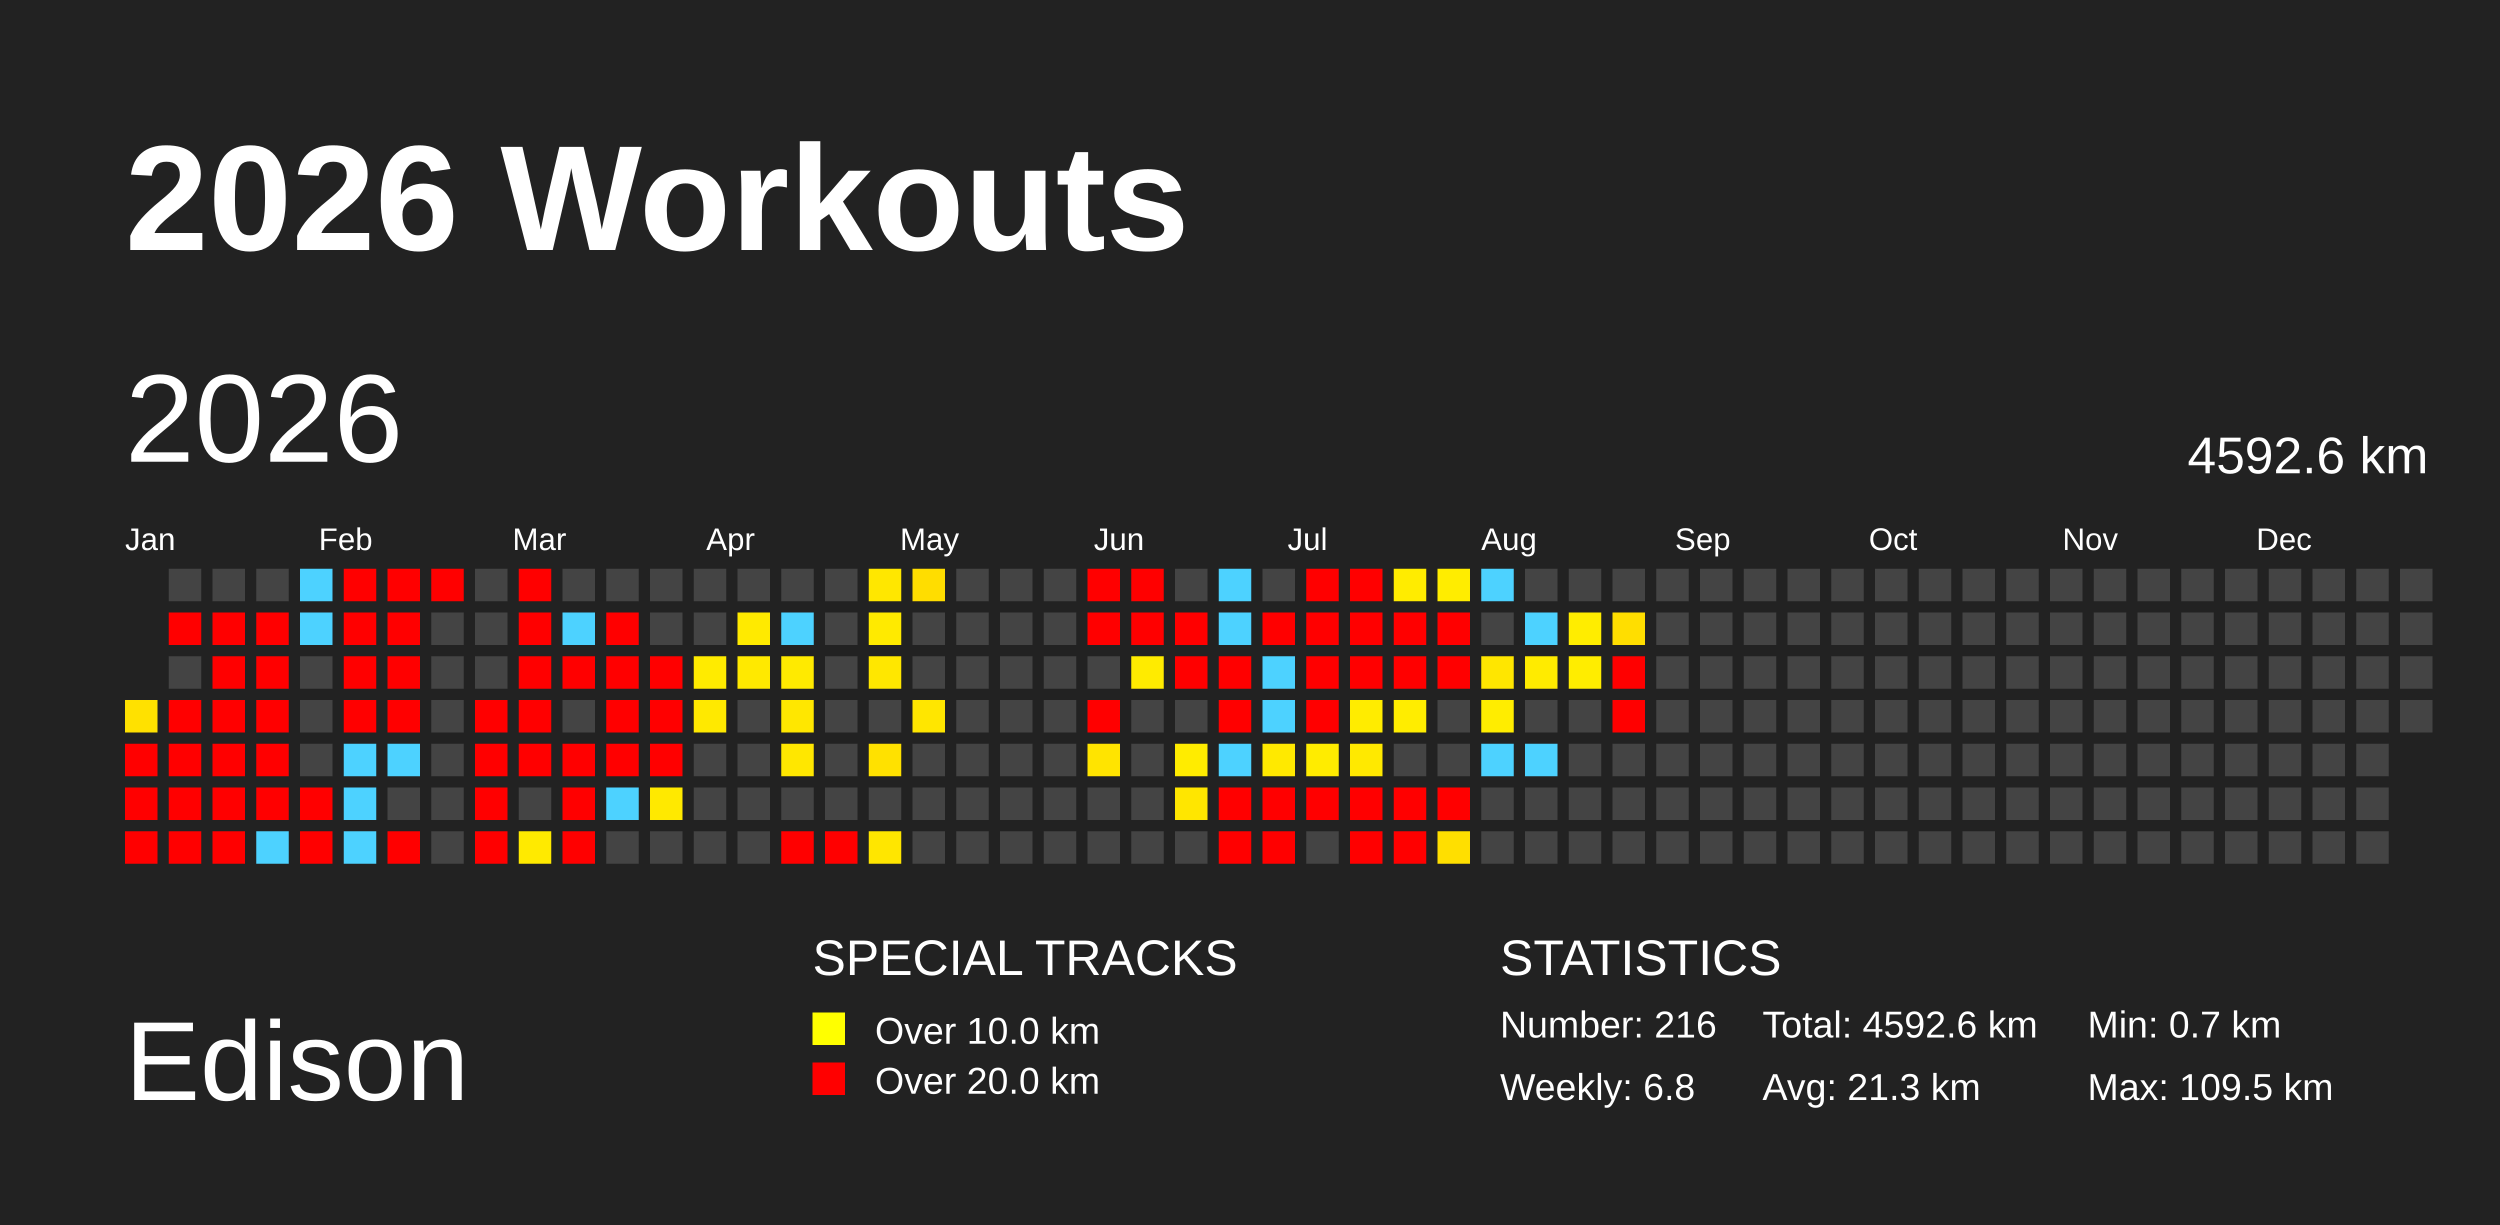
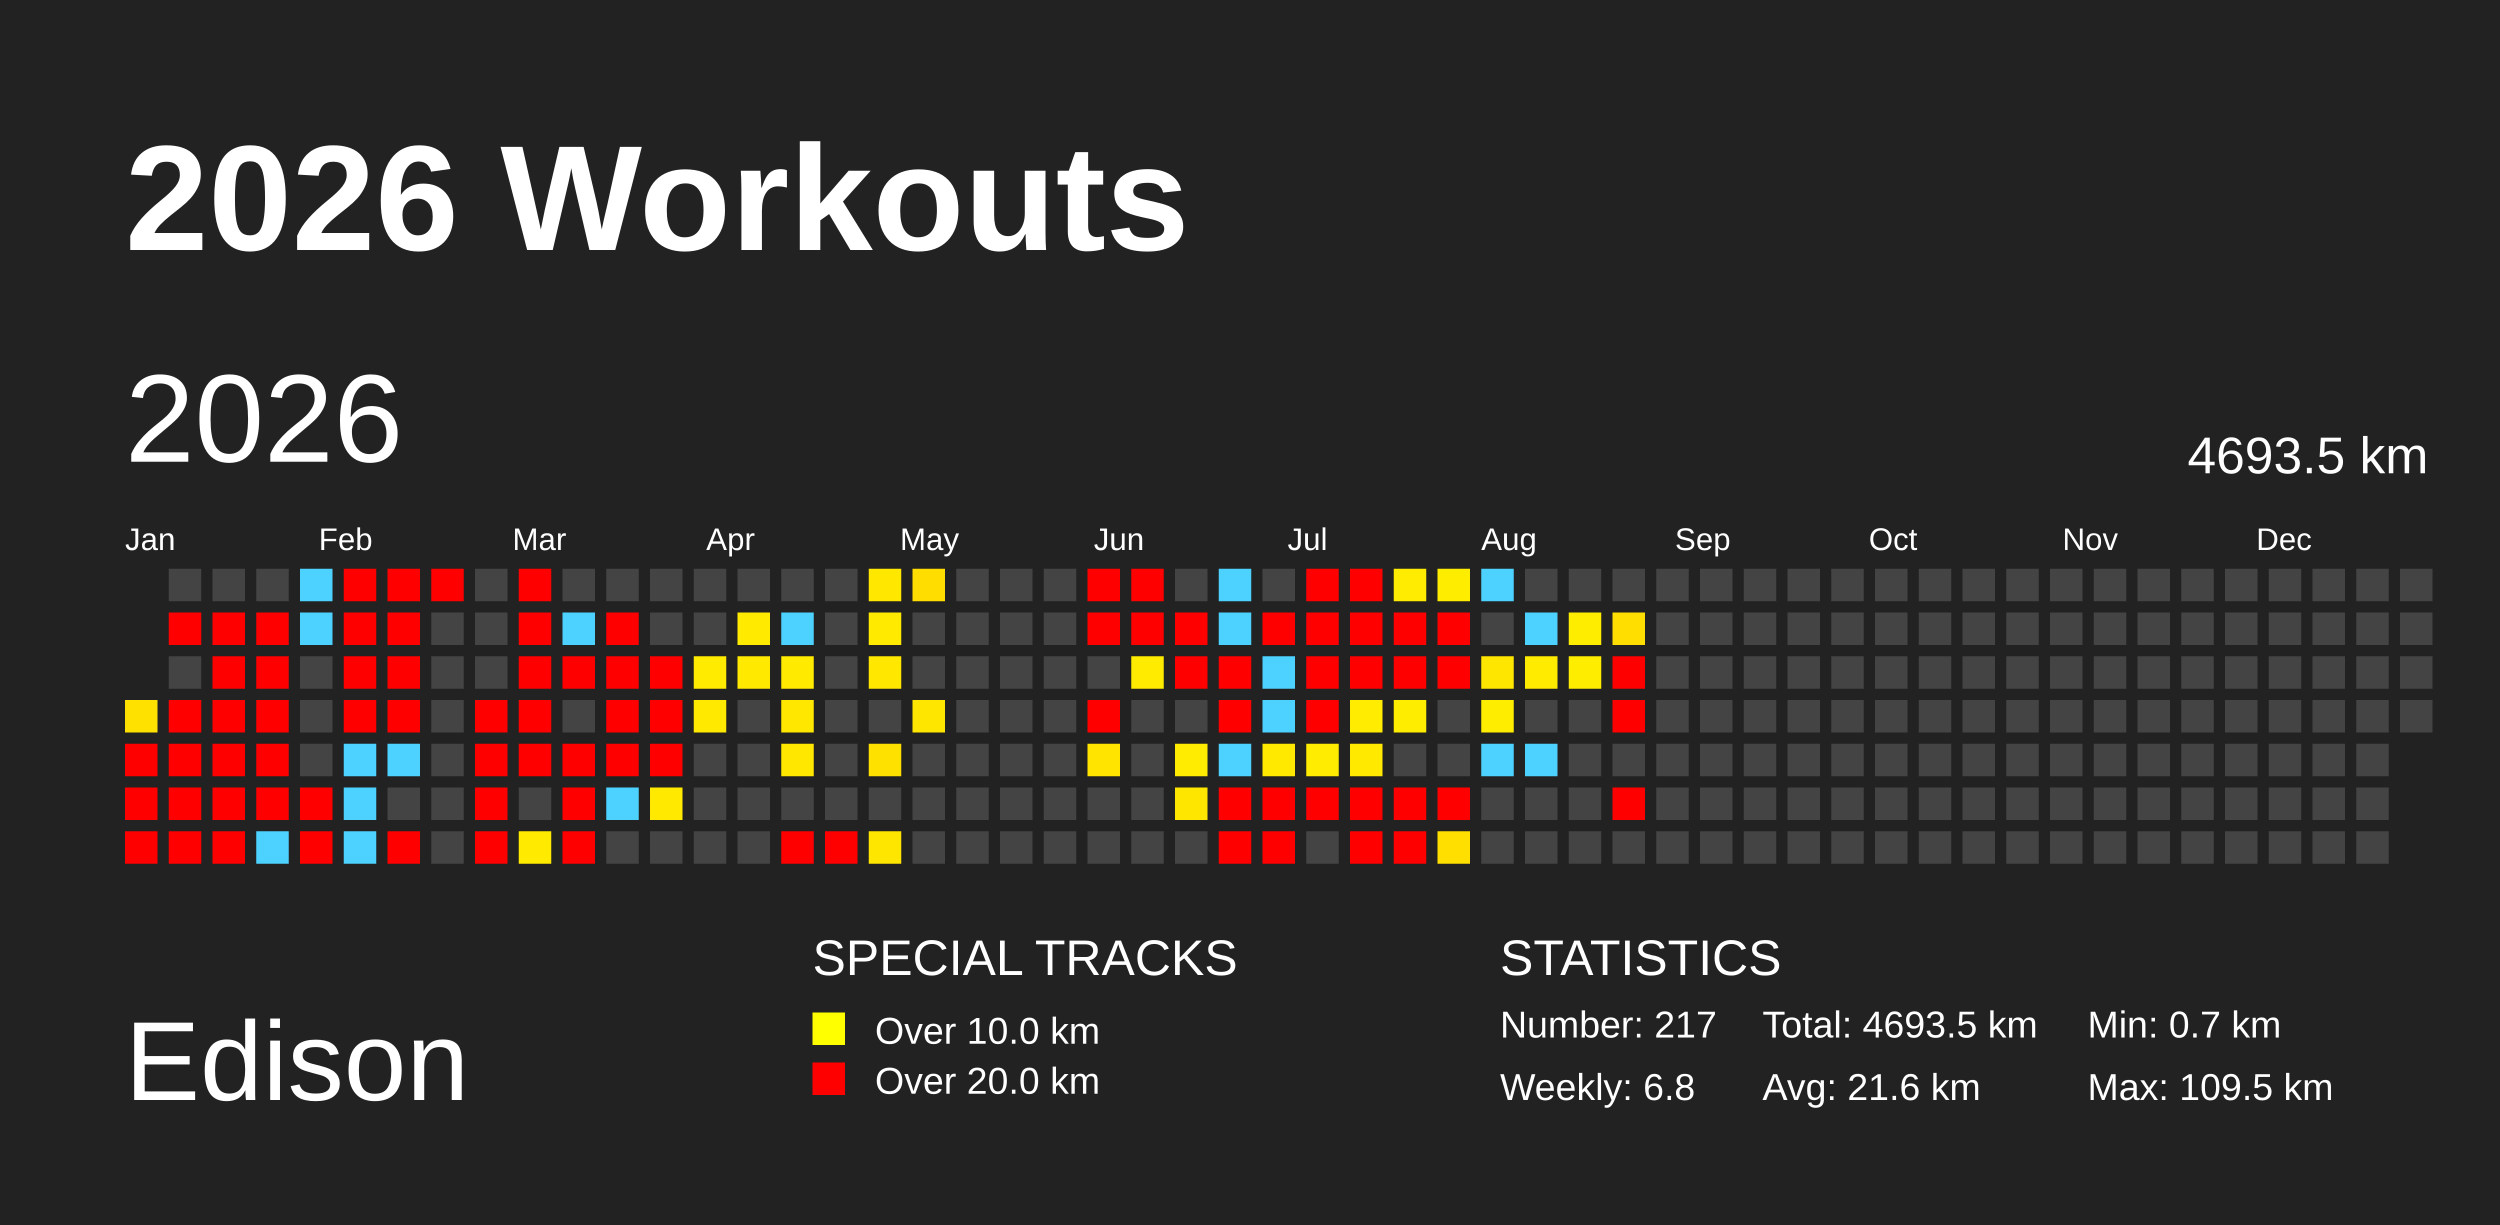
<svg xmlns="http://www.w3.org/2000/svg" baseProfile="full" height="98mm" version="1.1" viewBox="0,0,200,98" width="200mm">
  <defs />
  <rect fill="#222222" height="98" width="200" x="0" y="0" />
  <text fill="#FFFFFF" style="font-size:12px; font-family:Arial; font-weight:bold;" x="10" y="20">2026 Workouts</text>
  <text fill="#FFFFFF" style="font-size:9px; font-family:Arial" x="10" y="88">Edison</text>
  <text fill="#FFFFFF" style="font-size:4px; font-family:Arial" x="65" y="78">SPECIAL TRACKS</text>
  <rect fill="yellow" height="2.6" width="2.6" x="65" y="81" />
  <text fill="#FFFFFF" style="font-size:3px; font-family:Arial" x="70" y="83.5">Over 10.0 km</text>
  <rect fill="red" height="2.6" width="2.6" x="65" y="85" />
  <text fill="#FFFFFF" style="font-size:3px; font-family:Arial" x="70" y="87.5">Over 20.0 km</text>
  <text fill="#FFFFFF" style="font-size:4px; font-family:Arial" x="120" y="78">STATISTICS</text>
-   <text fill="#FFFFFF" style="font-size:3px; font-family:Arial" x="120" y="83">Number: 216</text>
+   <text fill="#FFFFFF" style="font-size:3px; font-family:Arial" x="120" y="83">Number: 217</text>
  <text fill="#FFFFFF" style="font-size:3px; font-family:Arial" x="120" y="88">Weekly: 6.8</text>
-   <text fill="#FFFFFF" style="font-size:3px; font-family:Arial" x="141" y="83">Total: 4592.6 km</text>
-   <text fill="#FFFFFF" style="font-size:3px; font-family:Arial" x="141" y="88">Avg: 21.3 km</text>
+   <text fill="#FFFFFF" style="font-size:3px; font-family:Arial" x="141" y="83">Total: 4693.5 km</text>
+   <text fill="#FFFFFF" style="font-size:3px; font-family:Arial" x="141" y="88">Avg: 21.6 km</text>
  <text fill="#FFFFFF" style="font-size:3px; font-family:Arial" x="167" y="83">Min: 0.7 km</text>
  <text fill="#FFFFFF" style="font-size:3px; font-family:Arial" x="167" y="88">Max: 109.5 km</text>
  <text dominant-baseline="hanging" fill="#FFFFFF" style="font-size:10.0px; font-family:Arial;" x="10" y="30">2026</text>
-   <text dominant-baseline="hanging" fill="#FFFFFF" style="font-size:4.125px; font-family:Arial;" x="175" y="35">4592.6 km</text>
+   <text dominant-baseline="hanging" fill="#FFFFFF" style="font-size:4.125px; font-family:Arial;" x="175" y="35">4693.5 km</text>
  <text fill="#FFFFFF" style="font-size:2.5px; font-family:Arial" x="10.0" y="44">Jan</text>
  <text fill="#FFFFFF" style="font-size:2.5px; font-family:Arial" x="25.5" y="44">Feb</text>
  <text fill="#FFFFFF" style="font-size:2.5px; font-family:Arial" x="41.0" y="44">Mar</text>
  <text fill="#FFFFFF" style="font-size:2.5px; font-family:Arial" x="56.5" y="44">Apr</text>
  <text fill="#FFFFFF" style="font-size:2.5px; font-family:Arial" x="72.0" y="44">May</text>
  <text fill="#FFFFFF" style="font-size:2.5px; font-family:Arial" x="87.5" y="44">Jun</text>
  <text fill="#FFFFFF" style="font-size:2.5px; font-family:Arial" x="103.0" y="44">Jul</text>
  <text fill="#FFFFFF" style="font-size:2.5px; font-family:Arial" x="118.5" y="44">Aug</text>
  <text fill="#FFFFFF" style="font-size:2.5px; font-family:Arial" x="134.0" y="44">Sep</text>
  <text fill="#FFFFFF" style="font-size:2.5px; font-family:Arial" x="149.5" y="44">Oct</text>
  <text fill="#FFFFFF" style="font-size:2.5px; font-family:Arial" x="165.0" y="44">Nov</text>
  <text fill="#FFFFFF" style="font-size:2.5px; font-family:Arial" x="180.5" y="44">Dec</text>
  <rect fill="#ffe100" height="2.6" width="2.6" x="10.0" y="56.0" />
  <rect fill="red" height="2.6" width="2.6" x="10.0" y="59.5" />
  <rect fill="red" height="2.6" width="2.6" x="10.0" y="63.0" />
  <rect fill="red" height="2.6" width="2.6" x="10.0" y="66.5" />
  <rect fill="#444444" height="2.6" width="2.6" x="13.5" y="45.5" />
  <rect fill="red" height="2.6" width="2.6" x="13.5" y="49.0" />
  <rect fill="#444444" height="2.6" width="2.6" x="13.5" y="52.5" />
  <rect fill="red" height="2.6" width="2.6" x="13.5" y="56.0" />
  <rect fill="red" height="2.6" width="2.6" x="13.5" y="59.5" />
  <rect fill="red" height="2.6" width="2.6" x="13.5" y="63.0" />
  <rect fill="red" height="2.6" width="2.6" x="13.5" y="66.5" />
  <rect fill="#444444" height="2.6" width="2.6" x="17.0" y="45.5" />
  <rect fill="red" height="2.6" width="2.6" x="17.0" y="49.0" />
  <rect fill="red" height="2.6" width="2.6" x="17.0" y="52.5" />
  <rect fill="red" height="2.6" width="2.6" x="17.0" y="56.0" />
  <rect fill="red" height="2.6" width="2.6" x="17.0" y="59.5" />
  <rect fill="red" height="2.6" width="2.6" x="17.0" y="63.0" />
  <rect fill="red" height="2.6" width="2.6" x="17.0" y="66.5" />
  <rect fill="#444444" height="2.6" width="2.6" x="20.5" y="45.5" />
  <rect fill="red" height="2.6" width="2.6" x="20.5" y="49.0" />
  <rect fill="red" height="2.6" width="2.6" x="20.5" y="52.5" />
  <rect fill="red" height="2.6" width="2.6" x="20.5" y="56.0" />
  <rect fill="red" height="2.6" width="2.6" x="20.5" y="59.5" />
  <rect fill="red" height="2.6" width="2.6" x="20.5" y="63.0" />
  <rect fill="#4dd2ff" height="2.6" width="2.6" x="20.5" y="66.5" />
  <rect fill="#4dd2ff" height="2.6" width="2.6" x="24.0" y="45.5" />
  <rect fill="#4dd2ff" height="2.6" width="2.6" x="24.0" y="49.0" />
  <rect fill="#444444" height="2.6" width="2.6" x="24.0" y="52.5" />
  <rect fill="#444444" height="2.6" width="2.6" x="24.0" y="56.0" />
  <rect fill="#444444" height="2.6" width="2.6" x="24.0" y="59.5" />
  <rect fill="red" height="2.6" width="2.6" x="24.0" y="63.0" />
  <rect fill="red" height="2.6" width="2.6" x="24.0" y="66.5" />
  <rect fill="red" height="2.6" width="2.6" x="27.5" y="45.5" />
  <rect fill="red" height="2.6" width="2.6" x="27.5" y="49.0" />
  <rect fill="red" height="2.6" width="2.6" x="27.5" y="52.5" />
  <rect fill="red" height="2.6" width="2.6" x="27.5" y="56.0" />
  <rect fill="#4dd2ff" height="2.6" width="2.6" x="27.5" y="59.5" />
  <rect fill="#4dd2ff" height="2.6" width="2.6" x="27.5" y="63.0" />
  <rect fill="#4dd2ff" height="2.6" width="2.6" x="27.5" y="66.5" />
  <rect fill="red" height="2.6" width="2.6" x="31.0" y="45.5" />
  <rect fill="red" height="2.6" width="2.6" x="31.0" y="49.0" />
  <rect fill="red" height="2.6" width="2.6" x="31.0" y="52.5" />
  <rect fill="red" height="2.6" width="2.6" x="31.0" y="56.0" />
  <rect fill="#4dd2ff" height="2.6" width="2.6" x="31.0" y="59.5" />
  <rect fill="#444444" height="2.6" width="2.6" x="31.0" y="63.0" />
  <rect fill="red" height="2.6" width="2.6" x="31.0" y="66.5" />
  <rect fill="red" height="2.6" width="2.6" x="34.5" y="45.5" />
  <rect fill="#444444" height="2.6" width="2.6" x="34.5" y="49.0" />
  <rect fill="#444444" height="2.6" width="2.6" x="34.5" y="52.5" />
  <rect fill="#444444" height="2.6" width="2.6" x="34.5" y="56.0" />
  <rect fill="#444444" height="2.6" width="2.6" x="34.5" y="59.5" />
  <rect fill="#444444" height="2.6" width="2.6" x="34.5" y="63.0" />
  <rect fill="#444444" height="2.6" width="2.6" x="34.5" y="66.5" />
  <rect fill="#444444" height="2.6" width="2.6" x="38.0" y="45.5" />
  <rect fill="#444444" height="2.6" width="2.6" x="38.0" y="49.0" />
  <rect fill="#444444" height="2.6" width="2.6" x="38.0" y="52.5" />
  <rect fill="red" height="2.6" width="2.6" x="38.0" y="56.0" />
  <rect fill="red" height="2.6" width="2.6" x="38.0" y="59.5" />
  <rect fill="red" height="2.6" width="2.6" x="38.0" y="63.0" />
  <rect fill="red" height="2.6" width="2.6" x="38.0" y="66.5" />
  <rect fill="red" height="2.6" width="2.6" x="41.5" y="45.5" />
  <rect fill="red" height="2.6" width="2.6" x="41.5" y="49.0" />
  <rect fill="red" height="2.6" width="2.6" x="41.5" y="52.5" />
  <rect fill="red" height="2.6" width="2.6" x="41.5" y="56.0" />
  <rect fill="red" height="2.6" width="2.6" x="41.5" y="59.5" />
  <rect fill="#444444" height="2.6" width="2.6" x="41.5" y="63.0" />
  <rect fill="#ffea00" height="2.6" width="2.6" x="41.5" y="66.5" />
  <rect fill="#444444" height="2.6" width="2.6" x="45.0" y="45.5" />
  <rect fill="#4dd2ff" height="2.6" width="2.6" x="45.0" y="49.0" />
  <rect fill="red" height="2.6" width="2.6" x="45.0" y="52.5" />
  <rect fill="#444444" height="2.6" width="2.6" x="45.0" y="56.0" />
  <rect fill="red" height="2.6" width="2.6" x="45.0" y="59.5" />
  <rect fill="red" height="2.6" width="2.6" x="45.0" y="63.0" />
  <rect fill="red" height="2.6" width="2.6" x="45.0" y="66.5" />
  <rect fill="#444444" height="2.6" width="2.6" x="48.5" y="45.5" />
  <rect fill="red" height="2.6" width="2.6" x="48.5" y="49.0" />
  <rect fill="red" height="2.6" width="2.6" x="48.5" y="52.5" />
  <rect fill="red" height="2.6" width="2.6" x="48.5" y="56.0" />
  <rect fill="red" height="2.6" width="2.6" x="48.5" y="59.5" />
  <rect fill="#4dd2ff" height="2.6" width="2.6" x="48.5" y="63.0" />
  <rect fill="#444444" height="2.6" width="2.6" x="48.5" y="66.5" />
  <rect fill="#444444" height="2.6" width="2.6" x="52.0" y="45.5" />
  <rect fill="#444444" height="2.6" width="2.6" x="52.0" y="49.0" />
  <rect fill="red" height="2.6" width="2.6" x="52.0" y="52.5" />
  <rect fill="red" height="2.6" width="2.6" x="52.0" y="56.0" />
  <rect fill="red" height="2.6" width="2.6" x="52.0" y="59.5" />
  <rect fill="#ffe900" height="2.6" width="2.6" x="52.0" y="63.0" />
  <rect fill="#444444" height="2.6" width="2.6" x="52.0" y="66.5" />
  <rect fill="#444444" height="2.6" width="2.6" x="55.5" y="45.5" />
  <rect fill="#444444" height="2.6" width="2.6" x="55.5" y="49.0" />
  <rect fill="#ffeb00" height="2.6" width="2.6" x="55.5" y="52.5" />
  <rect fill="#ffe900" height="2.6" width="2.6" x="55.5" y="56.0" />
  <rect fill="#444444" height="2.6" width="2.6" x="55.5" y="59.5" />
  <rect fill="#444444" height="2.6" width="2.6" x="55.5" y="63.0" />
  <rect fill="#444444" height="2.6" width="2.6" x="55.5" y="66.5" />
  <rect fill="#444444" height="2.6" width="2.6" x="59.0" y="45.5" />
  <rect fill="#ffea00" height="2.6" width="2.6" x="59.0" y="49.0" />
  <rect fill="#ffe900" height="2.6" width="2.6" x="59.0" y="52.5" />
  <rect fill="#444444" height="2.6" width="2.6" x="59.0" y="56.0" />
  <rect fill="#444444" height="2.6" width="2.6" x="59.0" y="59.5" />
  <rect fill="#444444" height="2.6" width="2.6" x="59.0" y="63.0" />
  <rect fill="#444444" height="2.6" width="2.6" x="59.0" y="66.5" />
  <rect fill="#444444" height="2.6" width="2.6" x="62.5" y="45.5" />
  <rect fill="#4dd2ff" height="2.6" width="2.6" x="62.5" y="49.0" />
  <rect fill="#ffea00" height="2.6" width="2.6" x="62.5" y="52.5" />
  <rect fill="#ffe700" height="2.6" width="2.6" x="62.5" y="56.0" />
  <rect fill="#ffe700" height="2.6" width="2.6" x="62.5" y="59.5" />
  <rect fill="#444444" height="2.6" width="2.6" x="62.5" y="63.0" />
  <rect fill="red" height="2.6" width="2.6" x="62.5" y="66.5" />
  <rect fill="#444444" height="2.6" width="2.6" x="66.0" y="45.5" />
  <rect fill="#444444" height="2.6" width="2.6" x="66.0" y="49.0" />
  <rect fill="#444444" height="2.6" width="2.6" x="66.0" y="52.5" />
  <rect fill="#444444" height="2.6" width="2.6" x="66.0" y="56.0" />
  <rect fill="#444444" height="2.6" width="2.6" x="66.0" y="59.5" />
  <rect fill="#444444" height="2.6" width="2.6" x="66.0" y="63.0" />
  <rect fill="red" height="2.6" width="2.6" x="66.0" y="66.5" />
  <rect fill="#ffe700" height="2.6" width="2.6" x="69.5" y="45.5" />
  <rect fill="#ffea00" height="2.6" width="2.6" x="69.5" y="49.0" />
  <rect fill="#ffe700" height="2.6" width="2.6" x="69.5" y="52.5" />
  <rect fill="#444444" height="2.6" width="2.6" x="69.5" y="56.0" />
  <rect fill="#ffe100" height="2.6" width="2.6" x="69.5" y="59.5" />
  <rect fill="#444444" height="2.6" width="2.6" x="69.5" y="63.0" />
  <rect fill="#ffe600" height="2.6" width="2.6" x="69.5" y="66.5" />
  <rect fill="#ffdd00" height="2.6" width="2.6" x="73.0" y="45.5" />
  <rect fill="#444444" height="2.6" width="2.6" x="73.0" y="49.0" />
  <rect fill="#444444" height="2.6" width="2.6" x="73.0" y="52.5" />
  <rect fill="#ffe600" height="2.6" width="2.6" x="73.0" y="56.0" />
  <rect fill="#444444" height="2.6" width="2.6" x="73.0" y="59.5" />
  <rect fill="#444444" height="2.6" width="2.6" x="73.0" y="63.0" />
  <rect fill="#444444" height="2.6" width="2.6" x="73.0" y="66.5" />
  <rect fill="#444444" height="2.6" width="2.6" x="76.5" y="45.5" />
  <rect fill="#444444" height="2.6" width="2.6" x="76.5" y="49.0" />
  <rect fill="#444444" height="2.6" width="2.6" x="76.5" y="52.5" />
  <rect fill="#444444" height="2.6" width="2.6" x="76.5" y="56.0" />
  <rect fill="#444444" height="2.6" width="2.6" x="76.5" y="59.5" />
  <rect fill="#444444" height="2.6" width="2.6" x="76.5" y="63.0" />
  <rect fill="#444444" height="2.6" width="2.6" x="76.5" y="66.5" />
  <rect fill="#444444" height="2.6" width="2.6" x="80.0" y="45.5" />
  <rect fill="#444444" height="2.6" width="2.6" x="80.0" y="49.0" />
  <rect fill="#444444" height="2.6" width="2.6" x="80.0" y="52.5" />
  <rect fill="#444444" height="2.6" width="2.6" x="80.0" y="56.0" />
  <rect fill="#444444" height="2.6" width="2.6" x="80.0" y="59.5" />
  <rect fill="#444444" height="2.6" width="2.6" x="80.0" y="63.0" />
  <rect fill="#444444" height="2.6" width="2.6" x="80.0" y="66.5" />
  <rect fill="#444444" height="2.6" width="2.6" x="83.5" y="45.5" />
  <rect fill="#444444" height="2.6" width="2.6" x="83.5" y="49.0" />
  <rect fill="#444444" height="2.6" width="2.6" x="83.5" y="52.5" />
  <rect fill="#444444" height="2.6" width="2.6" x="83.5" y="56.0" />
  <rect fill="#444444" height="2.6" width="2.6" x="83.5" y="59.5" />
  <rect fill="#444444" height="2.6" width="2.6" x="83.5" y="63.0" />
  <rect fill="#444444" height="2.6" width="2.6" x="83.5" y="66.5" />
  <rect fill="red" height="2.6" width="2.6" x="87.0" y="45.5" />
  <rect fill="red" height="2.6" width="2.6" x="87.0" y="49.0" />
  <rect fill="#444444" height="2.6" width="2.6" x="87.0" y="52.5" />
  <rect fill="red" height="2.6" width="2.6" x="87.0" y="56.0" />
  <rect fill="#ffe400" height="2.6" width="2.6" x="87.0" y="59.5" />
  <rect fill="#444444" height="2.6" width="2.6" x="87.0" y="63.0" />
  <rect fill="#444444" height="2.6" width="2.6" x="87.0" y="66.5" />
  <rect fill="red" height="2.6" width="2.6" x="90.5" y="45.5" />
  <rect fill="red" height="2.6" width="2.6" x="90.5" y="49.0" />
  <rect fill="#ffeb00" height="2.6" width="2.6" x="90.5" y="52.5" />
  <rect fill="#444444" height="2.6" width="2.6" x="90.5" y="56.0" />
  <rect fill="#444444" height="2.6" width="2.6" x="90.5" y="59.5" />
  <rect fill="#444444" height="2.6" width="2.6" x="90.5" y="63.0" />
  <rect fill="#444444" height="2.6" width="2.6" x="90.5" y="66.5" />
  <rect fill="#444444" height="2.6" width="2.6" x="94.0" y="45.5" />
  <rect fill="red" height="2.6" width="2.6" x="94.0" y="49.0" />
  <rect fill="red" height="2.6" width="2.6" x="94.0" y="52.5" />
  <rect fill="#444444" height="2.6" width="2.6" x="94.0" y="56.0" />
  <rect fill="#ffec00" height="2.6" width="2.6" x="94.0" y="59.5" />
  <rect fill="#ffe600" height="2.6" width="2.6" x="94.0" y="63.0" />
  <rect fill="#444444" height="2.6" width="2.6" x="94.0" y="66.5" />
  <rect fill="#4dd2ff" height="2.6" width="2.6" x="97.5" y="45.5" />
  <rect fill="#4dd2ff" height="2.6" width="2.6" x="97.5" y="49.0" />
  <rect fill="red" height="2.6" width="2.6" x="97.5" y="52.5" />
  <rect fill="red" height="2.6" width="2.6" x="97.5" y="56.0" />
  <rect fill="#4dd2ff" height="2.6" width="2.6" x="97.5" y="59.5" />
  <rect fill="red" height="2.6" width="2.6" x="97.5" y="63.0" />
  <rect fill="red" height="2.6" width="2.6" x="97.5" y="66.5" />
  <rect fill="#444444" height="2.6" width="2.6" x="101.0" y="45.5" />
  <rect fill="red" height="2.6" width="2.6" x="101.0" y="49.0" />
  <rect fill="#4dd2ff" height="2.6" width="2.6" x="101.0" y="52.5" />
  <rect fill="#4dd2ff" height="2.6" width="2.6" x="101.0" y="56.0" />
  <rect fill="#ffe900" height="2.6" width="2.6" x="101.0" y="59.5" />
  <rect fill="red" height="2.6" width="2.6" x="101.0" y="63.0" />
  <rect fill="red" height="2.6" width="2.6" x="101.0" y="66.5" />
  <rect fill="red" height="2.6" width="2.6" x="104.5" y="45.5" />
  <rect fill="red" height="2.6" width="2.6" x="104.5" y="49.0" />
  <rect fill="red" height="2.6" width="2.6" x="104.5" y="52.5" />
  <rect fill="red" height="2.6" width="2.6" x="104.5" y="56.0" />
  <rect fill="#ffec00" height="2.6" width="2.6" x="104.5" y="59.5" />
  <rect fill="red" height="2.6" width="2.6" x="104.5" y="63.0" />
  <rect fill="#444444" height="2.6" width="2.6" x="104.5" y="66.5" />
  <rect fill="red" height="2.6" width="2.6" x="108.0" y="45.5" />
  <rect fill="red" height="2.6" width="2.6" x="108.0" y="49.0" />
  <rect fill="red" height="2.6" width="2.6" x="108.0" y="52.5" />
  <rect fill="#ffec00" height="2.6" width="2.6" x="108.0" y="56.0" />
  <rect fill="#ffe900" height="2.6" width="2.6" x="108.0" y="59.5" />
  <rect fill="red" height="2.6" width="2.6" x="108.0" y="63.0" />
  <rect fill="red" height="2.6" width="2.6" x="108.0" y="66.5" />
  <rect fill="#ffec00" height="2.6" width="2.6" x="111.5" y="45.5" />
  <rect fill="red" height="2.6" width="2.6" x="111.5" y="49.0" />
  <rect fill="red" height="2.6" width="2.6" x="111.5" y="52.5" />
  <rect fill="#ffed00" height="2.6" width="2.6" x="111.5" y="56.0" />
  <rect fill="#444444" height="2.6" width="2.6" x="111.5" y="59.5" />
  <rect fill="red" height="2.6" width="2.6" x="111.5" y="63.0" />
  <rect fill="red" height="2.6" width="2.6" x="111.5" y="66.5" />
  <rect fill="#ffed00" height="2.6" width="2.6" x="115.0" y="45.5" />
  <rect fill="red" height="2.6" width="2.6" x="115.0" y="49.0" />
  <rect fill="red" height="2.6" width="2.6" x="115.0" y="52.5" />
  <rect fill="#444444" height="2.6" width="2.6" x="115.0" y="56.0" />
  <rect fill="#444444" height="2.6" width="2.6" x="115.0" y="59.5" />
  <rect fill="red" height="2.6" width="2.6" x="115.0" y="63.0" />
  <rect fill="#ffdf00" height="2.6" width="2.6" x="115.0" y="66.5" />
  <rect fill="#4dd2ff" height="2.6" width="2.6" x="118.5" y="45.5" />
  <rect fill="#444444" height="2.6" width="2.6" x="118.5" y="49.0" />
  <rect fill="#ffe600" height="2.6" width="2.6" x="118.5" y="52.5" />
  <rect fill="#ffed00" height="2.6" width="2.6" x="118.5" y="56.0" />
  <rect fill="#4dd2ff" height="2.6" width="2.6" x="118.5" y="59.5" />
  <rect fill="#444444" height="2.6" width="2.6" x="118.5" y="63.0" />
  <rect fill="#444444" height="2.6" width="2.6" x="118.5" y="66.5" />
  <rect fill="#444444" height="2.6" width="2.6" x="122.0" y="45.5" />
  <rect fill="#4dd2ff" height="2.6" width="2.6" x="122.0" y="49.0" />
  <rect fill="#ffeb00" height="2.6" width="2.6" x="122.0" y="52.5" />
  <rect fill="#444444" height="2.6" width="2.6" x="122.0" y="56.0" />
  <rect fill="#4dd2ff" height="2.6" width="2.6" x="122.0" y="59.5" />
  <rect fill="#444444" height="2.6" width="2.6" x="122.0" y="63.0" />
  <rect fill="#444444" height="2.6" width="2.6" x="122.0" y="66.5" />
  <rect fill="#444444" height="2.6" width="2.6" x="125.5" y="45.5" />
  <rect fill="#ffed00" height="2.6" width="2.6" x="125.5" y="49.0" />
  <rect fill="#ffed00" height="2.6" width="2.6" x="125.5" y="52.5" />
  <rect fill="#444444" height="2.6" width="2.6" x="125.5" y="56.0" />
  <rect fill="#444444" height="2.6" width="2.6" x="125.5" y="59.5" />
  <rect fill="#444444" height="2.6" width="2.6" x="125.5" y="63.0" />
  <rect fill="#444444" height="2.6" width="2.6" x="125.5" y="66.5" />
  <rect fill="#444444" height="2.6" width="2.6" x="129.0" y="45.5" />
  <rect fill="#ffde00" height="2.6" width="2.6" x="129.0" y="49.0" />
  <rect fill="red" height="2.6" width="2.6" x="129.0" y="52.5" />
  <rect fill="red" height="2.6" width="2.6" x="129.0" y="56.0" />
  <rect fill="#444444" height="2.6" width="2.6" x="129.0" y="59.5" />
-   <rect fill="#444444" height="2.6" width="2.6" x="129.0" y="63.0" />
+   <rect fill="red" height="2.6" width="2.6" x="129.0" y="63.0" />
  <rect fill="#444444" height="2.6" width="2.6" x="129.0" y="66.5" />
  <rect fill="#444444" height="2.6" width="2.6" x="132.5" y="45.5" />
  <rect fill="#444444" height="2.6" width="2.6" x="132.5" y="49.0" />
  <rect fill="#444444" height="2.6" width="2.6" x="132.5" y="52.5" />
  <rect fill="#444444" height="2.6" width="2.6" x="132.5" y="56.0" />
  <rect fill="#444444" height="2.6" width="2.6" x="132.5" y="59.5" />
  <rect fill="#444444" height="2.6" width="2.6" x="132.5" y="63.0" />
  <rect fill="#444444" height="2.6" width="2.6" x="132.5" y="66.5" />
  <rect fill="#444444" height="2.6" width="2.6" x="136.0" y="45.5" />
  <rect fill="#444444" height="2.6" width="2.6" x="136.0" y="49.0" />
  <rect fill="#444444" height="2.6" width="2.6" x="136.0" y="52.5" />
  <rect fill="#444444" height="2.6" width="2.6" x="136.0" y="56.0" />
  <rect fill="#444444" height="2.6" width="2.6" x="136.0" y="59.5" />
  <rect fill="#444444" height="2.6" width="2.6" x="136.0" y="63.0" />
  <rect fill="#444444" height="2.6" width="2.6" x="136.0" y="66.5" />
  <rect fill="#444444" height="2.6" width="2.6" x="139.5" y="45.5" />
  <rect fill="#444444" height="2.6" width="2.6" x="139.5" y="49.0" />
  <rect fill="#444444" height="2.6" width="2.6" x="139.5" y="52.5" />
  <rect fill="#444444" height="2.6" width="2.6" x="139.5" y="56.0" />
  <rect fill="#444444" height="2.6" width="2.6" x="139.5" y="59.5" />
  <rect fill="#444444" height="2.6" width="2.6" x="139.5" y="63.0" />
  <rect fill="#444444" height="2.6" width="2.6" x="139.5" y="66.5" />
  <rect fill="#444444" height="2.6" width="2.6" x="143.0" y="45.5" />
  <rect fill="#444444" height="2.6" width="2.6" x="143.0" y="49.0" />
  <rect fill="#444444" height="2.6" width="2.6" x="143.0" y="52.5" />
  <rect fill="#444444" height="2.6" width="2.6" x="143.0" y="56.0" />
  <rect fill="#444444" height="2.6" width="2.6" x="143.0" y="59.5" />
  <rect fill="#444444" height="2.6" width="2.6" x="143.0" y="63.0" />
  <rect fill="#444444" height="2.6" width="2.6" x="143.0" y="66.5" />
  <rect fill="#444444" height="2.6" width="2.6" x="146.5" y="45.5" />
  <rect fill="#444444" height="2.6" width="2.6" x="146.5" y="49.0" />
  <rect fill="#444444" height="2.6" width="2.6" x="146.5" y="52.5" />
  <rect fill="#444444" height="2.6" width="2.6" x="146.5" y="56.0" />
  <rect fill="#444444" height="2.6" width="2.6" x="146.5" y="59.5" />
  <rect fill="#444444" height="2.6" width="2.6" x="146.5" y="63.0" />
  <rect fill="#444444" height="2.6" width="2.6" x="146.5" y="66.5" />
  <rect fill="#444444" height="2.6" width="2.6" x="150.0" y="45.5" />
  <rect fill="#444444" height="2.6" width="2.6" x="150.0" y="49.0" />
  <rect fill="#444444" height="2.6" width="2.6" x="150.0" y="52.5" />
  <rect fill="#444444" height="2.6" width="2.6" x="150.0" y="56.0" />
  <rect fill="#444444" height="2.6" width="2.6" x="150.0" y="59.5" />
  <rect fill="#444444" height="2.6" width="2.6" x="150.0" y="63.0" />
  <rect fill="#444444" height="2.6" width="2.6" x="150.0" y="66.5" />
  <rect fill="#444444" height="2.6" width="2.6" x="153.5" y="45.5" />
  <rect fill="#444444" height="2.6" width="2.6" x="153.5" y="49.0" />
  <rect fill="#444444" height="2.6" width="2.6" x="153.5" y="52.5" />
  <rect fill="#444444" height="2.6" width="2.6" x="153.5" y="56.0" />
  <rect fill="#444444" height="2.6" width="2.6" x="153.5" y="59.5" />
  <rect fill="#444444" height="2.6" width="2.6" x="153.5" y="63.0" />
  <rect fill="#444444" height="2.6" width="2.6" x="153.5" y="66.5" />
  <rect fill="#444444" height="2.6" width="2.6" x="157.0" y="45.5" />
  <rect fill="#444444" height="2.6" width="2.6" x="157.0" y="49.0" />
  <rect fill="#444444" height="2.6" width="2.6" x="157.0" y="52.5" />
  <rect fill="#444444" height="2.6" width="2.6" x="157.0" y="56.0" />
  <rect fill="#444444" height="2.6" width="2.6" x="157.0" y="59.5" />
  <rect fill="#444444" height="2.6" width="2.6" x="157.0" y="63.0" />
  <rect fill="#444444" height="2.6" width="2.6" x="157.0" y="66.5" />
  <rect fill="#444444" height="2.6" width="2.6" x="160.5" y="45.5" />
  <rect fill="#444444" height="2.6" width="2.6" x="160.5" y="49.0" />
  <rect fill="#444444" height="2.6" width="2.6" x="160.5" y="52.5" />
  <rect fill="#444444" height="2.6" width="2.6" x="160.5" y="56.0" />
  <rect fill="#444444" height="2.6" width="2.6" x="160.5" y="59.5" />
  <rect fill="#444444" height="2.6" width="2.6" x="160.5" y="63.0" />
  <rect fill="#444444" height="2.6" width="2.6" x="160.5" y="66.5" />
  <rect fill="#444444" height="2.6" width="2.6" x="164.0" y="45.5" />
  <rect fill="#444444" height="2.6" width="2.6" x="164.0" y="49.0" />
  <rect fill="#444444" height="2.6" width="2.6" x="164.0" y="52.5" />
  <rect fill="#444444" height="2.6" width="2.6" x="164.0" y="56.0" />
  <rect fill="#444444" height="2.6" width="2.6" x="164.0" y="59.5" />
  <rect fill="#444444" height="2.6" width="2.6" x="164.0" y="63.0" />
  <rect fill="#444444" height="2.6" width="2.6" x="164.0" y="66.5" />
  <rect fill="#444444" height="2.6" width="2.6" x="167.5" y="45.5" />
  <rect fill="#444444" height="2.6" width="2.6" x="167.5" y="49.0" />
  <rect fill="#444444" height="2.6" width="2.6" x="167.5" y="52.5" />
  <rect fill="#444444" height="2.6" width="2.6" x="167.5" y="56.0" />
  <rect fill="#444444" height="2.6" width="2.6" x="167.5" y="59.5" />
  <rect fill="#444444" height="2.6" width="2.6" x="167.5" y="63.0" />
  <rect fill="#444444" height="2.6" width="2.6" x="167.5" y="66.5" />
  <rect fill="#444444" height="2.6" width="2.6" x="171.0" y="45.5" />
  <rect fill="#444444" height="2.6" width="2.6" x="171.0" y="49.0" />
  <rect fill="#444444" height="2.6" width="2.6" x="171.0" y="52.5" />
  <rect fill="#444444" height="2.6" width="2.6" x="171.0" y="56.0" />
  <rect fill="#444444" height="2.6" width="2.6" x="171.0" y="59.5" />
  <rect fill="#444444" height="2.6" width="2.6" x="171.0" y="63.0" />
  <rect fill="#444444" height="2.6" width="2.6" x="171.0" y="66.5" />
  <rect fill="#444444" height="2.6" width="2.6" x="174.5" y="45.5" />
  <rect fill="#444444" height="2.6" width="2.6" x="174.5" y="49.0" />
  <rect fill="#444444" height="2.6" width="2.6" x="174.5" y="52.5" />
  <rect fill="#444444" height="2.6" width="2.6" x="174.5" y="56.0" />
  <rect fill="#444444" height="2.6" width="2.6" x="174.5" y="59.5" />
  <rect fill="#444444" height="2.6" width="2.6" x="174.5" y="63.0" />
  <rect fill="#444444" height="2.6" width="2.6" x="174.5" y="66.5" />
  <rect fill="#444444" height="2.6" width="2.6" x="178.0" y="45.5" />
  <rect fill="#444444" height="2.6" width="2.6" x="178.0" y="49.0" />
  <rect fill="#444444" height="2.6" width="2.6" x="178.0" y="52.5" />
  <rect fill="#444444" height="2.6" width="2.6" x="178.0" y="56.0" />
  <rect fill="#444444" height="2.6" width="2.6" x="178.0" y="59.5" />
  <rect fill="#444444" height="2.6" width="2.6" x="178.0" y="63.0" />
  <rect fill="#444444" height="2.6" width="2.6" x="178.0" y="66.5" />
  <rect fill="#444444" height="2.6" width="2.6" x="181.5" y="45.5" />
  <rect fill="#444444" height="2.6" width="2.6" x="181.5" y="49.0" />
  <rect fill="#444444" height="2.6" width="2.6" x="181.5" y="52.5" />
  <rect fill="#444444" height="2.6" width="2.6" x="181.5" y="56.0" />
  <rect fill="#444444" height="2.6" width="2.6" x="181.5" y="59.5" />
  <rect fill="#444444" height="2.6" width="2.6" x="181.5" y="63.0" />
  <rect fill="#444444" height="2.6" width="2.6" x="181.5" y="66.5" />
  <rect fill="#444444" height="2.6" width="2.6" x="185.0" y="45.5" />
  <rect fill="#444444" height="2.6" width="2.6" x="185.0" y="49.0" />
  <rect fill="#444444" height="2.6" width="2.6" x="185.0" y="52.5" />
  <rect fill="#444444" height="2.6" width="2.6" x="185.0" y="56.0" />
  <rect fill="#444444" height="2.6" width="2.6" x="185.0" y="59.5" />
  <rect fill="#444444" height="2.6" width="2.6" x="185.0" y="63.0" />
  <rect fill="#444444" height="2.6" width="2.6" x="185.0" y="66.5" />
  <rect fill="#444444" height="2.6" width="2.6" x="188.5" y="45.5" />
  <rect fill="#444444" height="2.6" width="2.6" x="188.5" y="49.0" />
  <rect fill="#444444" height="2.6" width="2.6" x="188.5" y="52.5" />
  <rect fill="#444444" height="2.6" width="2.6" x="188.5" y="56.0" />
  <rect fill="#444444" height="2.6" width="2.6" x="188.5" y="59.5" />
  <rect fill="#444444" height="2.6" width="2.6" x="188.5" y="63.0" />
  <rect fill="#444444" height="2.6" width="2.6" x="188.5" y="66.5" />
  <rect fill="#444444" height="2.6" width="2.6" x="192.0" y="45.5" />
  <rect fill="#444444" height="2.6" width="2.6" x="192.0" y="49.0" />
  <rect fill="#444444" height="2.6" width="2.6" x="192.0" y="52.5" />
  <rect fill="#444444" height="2.6" width="2.6" x="192.0" y="56.0" />
</svg>
